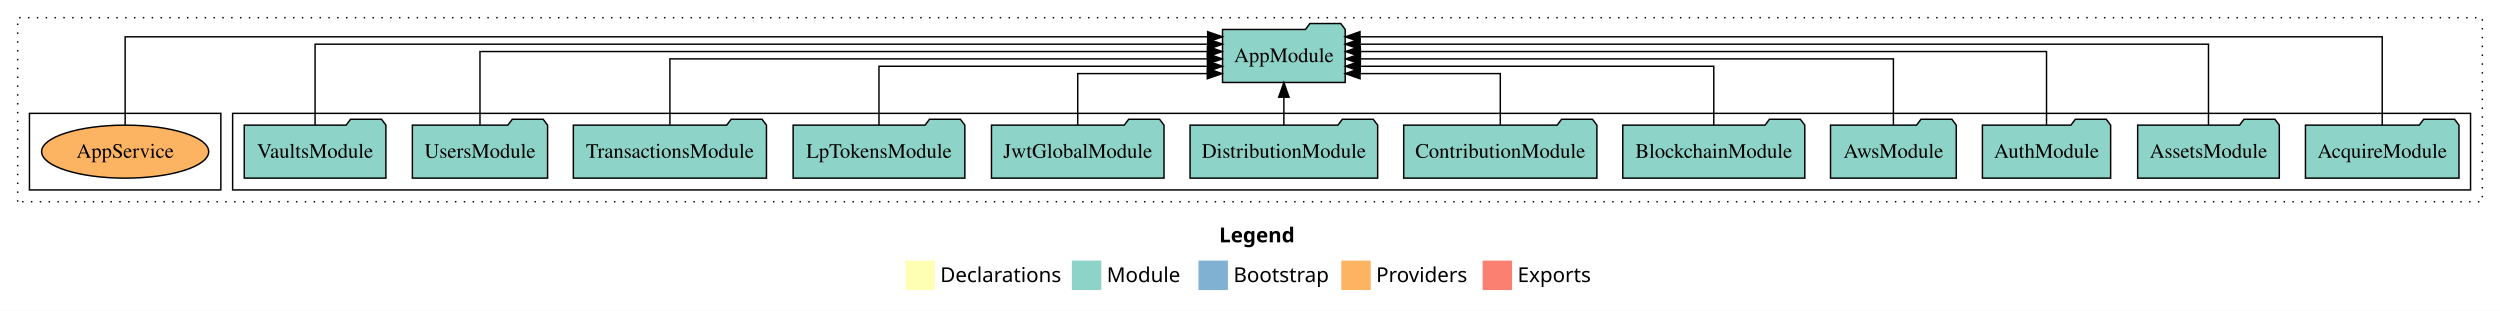
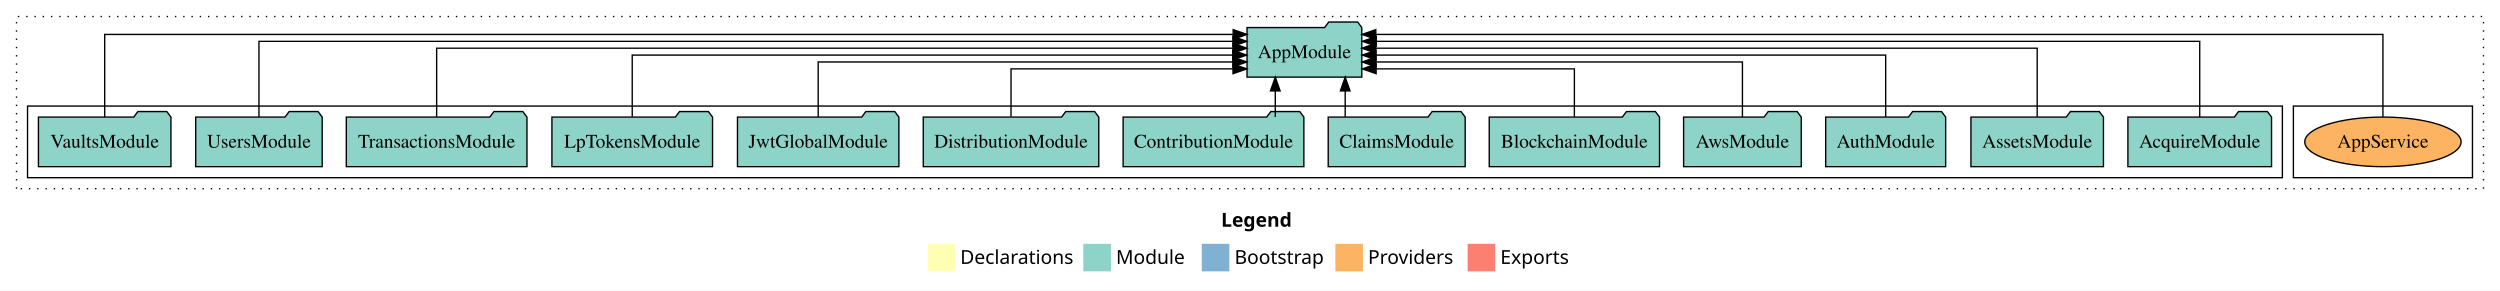
- <svg xmlns="http://www.w3.org/2000/svg" width="1698pt" height="211pt" viewBox="0.00 0.00 1698.00 211.00">
+ <svg xmlns="http://www.w3.org/2000/svg" width="1815pt" height="211pt" viewBox="0.00 0.00 1815.00 211.00">
  <g id="graph0" class="graph" transform="scale(1 1) rotate(0) translate(4 207)">
-     <polygon fill="white" stroke="transparent" points="-4,4 -4,-207 1694,-207 1694,4 -4,4" />
-     <text text-anchor="start" x="824.01" y="-42.4" font-family="Times-12" font-weight="bold" font-size="14.00">Legend</text>
-     <polygon fill="#ffffb3" stroke="transparent" points="611,-10 611,-30 631,-30 631,-10 611,-10" />
-     <text text-anchor="start" x="634.63" y="-15.4" font-family="Times-12" font-size="14.00">  Declarations</text>
-     <polygon fill="#8dd3c7" stroke="transparent" points="724,-10 724,-30 744,-30 744,-10 724,-10" />
-     <text text-anchor="start" x="747.73" y="-15.4" font-family="Times-12" font-size="14.00">  Module</text>
-     <polygon fill="#80b1d3" stroke="transparent" points="810,-10 810,-30 830,-30 830,-10 810,-10" />
-     <text text-anchor="start" x="833.78" y="-15.4" font-family="Times-12" font-size="14.00">  Bootstrap</text>
-     <polygon fill="#fdb462" stroke="transparent" points="907,-10 907,-30 927,-30 927,-10 907,-10" />
-     <text text-anchor="start" x="930.67" y="-15.4" font-family="Times-12" font-size="14.00">  Providers</text>
-     <polygon fill="#fb8072" stroke="transparent" points="1003,-10 1003,-30 1023,-30 1023,-10 1003,-10" />
-     <text text-anchor="start" x="1026.73" y="-15.4" font-family="Times-12" font-size="14.00">  Exports</text>
+     <polygon fill="white" stroke="transparent" points="-4,4 -4,-207 1811,-207 1811,4 -4,4" />
+     <text text-anchor="start" x="882.51" y="-42.4" font-family="Times-12" font-weight="bold" font-size="14.00">Legend</text>
+     <polygon fill="#ffffb3" stroke="transparent" points="669.5,-10 669.5,-30 689.5,-30 689.5,-10 669.5,-10" />
+     <text text-anchor="start" x="693.13" y="-15.4" font-family="Times-12" font-size="14.00">  Declarations</text>
+     <polygon fill="#8dd3c7" stroke="transparent" points="782.5,-10 782.5,-30 802.5,-30 802.5,-10 782.5,-10" />
+     <text text-anchor="start" x="806.23" y="-15.4" font-family="Times-12" font-size="14.00">  Module</text>
+     <polygon fill="#80b1d3" stroke="transparent" points="868.5,-10 868.5,-30 888.5,-30 888.5,-10 868.5,-10" />
+     <text text-anchor="start" x="892.28" y="-15.4" font-family="Times-12" font-size="14.00">  Bootstrap</text>
+     <polygon fill="#fdb462" stroke="transparent" points="965.5,-10 965.5,-30 985.5,-30 985.5,-10 965.5,-10" />
+     <text text-anchor="start" x="989.17" y="-15.4" font-family="Times-12" font-size="14.00">  Providers</text>
+     <polygon fill="#fb8072" stroke="transparent" points="1061.5,-10 1061.5,-30 1081.5,-30 1081.5,-10 1061.5,-10" />
+     <text text-anchor="start" x="1085.23" y="-15.4" font-family="Times-12" font-size="14.00">  Exports</text>
    <g id="clust1" class="cluster">
-       <polygon fill="none" stroke="black" stroke-dasharray="1,5" points="8,-70 8,-195 1682,-195 1682,-70 8,-70" />
+       <polygon fill="none" stroke="black" stroke-dasharray="1,5" points="8,-70 8,-195 1799,-195 1799,-70 8,-70" />
+     </g>
+     <g id="clust6" class="cluster">
+       <polygon fill="none" stroke="black" points="1661,-78 1661,-130 1791,-130 1791,-78 1661,-78" />
    </g>
    <g id="clust3" class="cluster">
-       <polygon fill="none" stroke="black" points="154,-78 154,-130 1674,-130 1674,-78 154,-78" />
-     </g>
-     <g id="clust6" class="cluster">
-       <polygon fill="none" stroke="black" points="16,-78 16,-130 146,-130 146,-78 16,-78" />
+       <polygon fill="none" stroke="black" points="16,-78 16,-130 1653,-130 1653,-78 16,-78" />
    </g>
    <g id="node1" class="node">
-       <polygon fill="#8dd3c7" stroke="black" points="1666.14,-122 1663.14,-126 1642.14,-126 1639.14,-122 1561.86,-122 1561.86,-86 1666.14,-86 1666.14,-122" />
-       <text text-anchor="middle" x="1614" y="-99.8" font-family="Times,serif" font-size="14.00">AcquireModule</text>
+       <polygon fill="#8dd3c7" stroke="black" points="1645.14,-122 1642.14,-126 1621.14,-126 1618.14,-122 1540.86,-122 1540.86,-86 1645.14,-86 1645.14,-122" />
+       <text text-anchor="middle" x="1593" y="-99.8" font-family="Times,serif" font-size="14.00">AcquireModule</text>
+     </g>
+     <g id="node14" class="node">
+       <polygon fill="#8dd3c7" stroke="black" points="984.66,-187 981.66,-191 960.66,-191 957.66,-187 901.34,-187 901.34,-151 984.66,-151 984.66,-187" />
+       <text text-anchor="middle" x="943" y="-164.8" font-family="Times,serif" font-size="14.00">AppModule</text>
+     </g>
+     <g id="edge1" class="edge">
+       <path fill="none" stroke="black" d="M1593,-122.04C1593,-143.66 1593,-177 1593,-177 1593,-177 995.15,-177 995.15,-177" />
+       <polygon fill="black" stroke="black" points="995.15,-173.5 985.15,-177 995.15,-180.5 995.15,-173.5" />
+     </g>
+     <g id="node2" class="node">
+       <polygon fill="#8dd3c7" stroke="black" points="1523.1,-122 1520.1,-126 1499.1,-126 1496.1,-122 1426.9,-122 1426.9,-86 1523.1,-86 1523.1,-122" />
+       <text text-anchor="middle" x="1475" y="-99.8" font-family="Times,serif" font-size="14.00">AssetsModule</text>
+     </g>
+     <g id="edge2" class="edge">
+       <path fill="none" stroke="black" d="M1475,-122.22C1475,-142.37 1475,-172 1475,-172 1475,-172 994.75,-172 994.75,-172" />
+       <polygon fill="black" stroke="black" points="994.75,-168.5 984.75,-172 994.75,-175.5 994.75,-168.5" />
+     </g>
+     <g id="node3" class="node">
+       <polygon fill="#8dd3c7" stroke="black" points="1408.55,-122 1405.55,-126 1384.55,-126 1381.55,-122 1321.45,-122 1321.45,-86 1408.55,-86 1408.55,-122" />
+       <text text-anchor="middle" x="1365" y="-99.8" font-family="Times,serif" font-size="14.00">AuthModule</text>
+     </g>
+     <g id="edge3" class="edge">
+       <path fill="none" stroke="black" d="M1365,-122.22C1365,-140.83 1365,-167 1365,-167 1365,-167 995.01,-167 995.01,-167" />
+       <polygon fill="black" stroke="black" points="995.01,-163.5 985.01,-167 995.01,-170.5 995.01,-163.5" />
+     </g>
+     <g id="node4" class="node">
+       <polygon fill="#8dd3c7" stroke="black" points="1303.71,-122 1300.71,-126 1279.71,-126 1276.71,-122 1218.29,-122 1218.29,-86 1303.71,-86 1303.71,-122" />
+       <text text-anchor="middle" x="1261" y="-99.8" font-family="Times,serif" font-size="14.00">AwsModule</text>
+     </g>
+     <g id="edge4" class="edge">
+       <path fill="none" stroke="black" d="M1261,-122.03C1261,-139.06 1261,-162 1261,-162 1261,-162 994.9,-162 994.9,-162" />
+       <polygon fill="black" stroke="black" points="994.9,-158.5 984.9,-162 994.9,-165.5 994.9,-158.5" />
+     </g>
+     <g id="node5" class="node">
+       <polygon fill="#8dd3c7" stroke="black" points="1200.81,-122 1197.81,-126 1176.81,-126 1173.81,-122 1077.19,-122 1077.19,-86 1200.81,-86 1200.81,-122" />
+       <text text-anchor="middle" x="1139" y="-99.8" font-family="Times,serif" font-size="14.00">BlockchainModule</text>
+     </g>
+     <g id="edge5" class="edge">
+       <path fill="none" stroke="black" d="M1139,-122.24C1139,-137.57 1139,-157 1139,-157 1139,-157 995.05,-157 995.05,-157" />
+       <polygon fill="black" stroke="black" points="995.05,-153.5 985.05,-157 995.05,-160.5 995.05,-153.5" />
+     </g>
+     <g id="node6" class="node">
+       <polygon fill="#8dd3c7" stroke="black" points="1059.72,-122 1056.72,-126 1035.72,-126 1032.72,-122 960.28,-122 960.28,-86 1059.72,-86 1059.72,-122" />
+       <text text-anchor="middle" x="1010" y="-99.8" font-family="Times,serif" font-size="14.00">ClaimsModule</text>
+     </g>
+     <g id="edge6" class="edge">
+       <path fill="none" stroke="black" d="M972.61,-122.11C972.61,-122.11 972.61,-140.99 972.61,-140.99" />
+       <polygon fill="black" stroke="black" points="969.11,-140.99 972.61,-150.99 976.11,-140.99 969.11,-140.99" />
+     </g>
+     <g id="node7" class="node">
+       <polygon fill="#8dd3c7" stroke="black" points="942.61,-122 939.61,-126 918.61,-126 915.61,-122 811.39,-122 811.39,-86 942.61,-86 942.61,-122" />
+       <text text-anchor="middle" x="877" y="-99.8" font-family="Times,serif" font-size="14.00">ContributionModule</text>
+     </g>
+     <g id="edge7" class="edge">
+       <path fill="none" stroke="black" d="M921.86,-122.11C921.86,-122.11 921.86,-140.99 921.86,-140.99" />
+       <polygon fill="black" stroke="black" points="918.36,-140.99 921.86,-150.99 925.36,-140.99 918.36,-140.99" />
+     </g>
+     <g id="node8" class="node">
+       <polygon fill="#8dd3c7" stroke="black" points="793.71,-122 790.71,-126 769.71,-126 766.71,-122 666.29,-122 666.29,-86 793.71,-86 793.71,-122" />
+       <text text-anchor="middle" x="730" y="-99.8" font-family="Times,serif" font-size="14.00">DistributionModule</text>
+     </g>
+     <g id="edge8" class="edge">
+       <path fill="none" stroke="black" d="M730,-122.24C730,-137.57 730,-157 730,-157 730,-157 891.17,-157 891.17,-157" />
+       <polygon fill="black" stroke="black" points="891.17,-160.5 901.17,-157 891.17,-153.5 891.17,-160.5" />
+     </g>
+     <g id="node9" class="node">
+       <polygon fill="#8dd3c7" stroke="black" points="648.59,-122 645.59,-126 624.59,-126 621.59,-122 531.41,-122 531.41,-86 648.59,-86 648.59,-122" />
+       <text text-anchor="middle" x="590" y="-99.8" font-family="Times,serif" font-size="14.00">JwtGlobalModule</text>
+     </g>
+     <g id="edge9" class="edge">
+       <path fill="none" stroke="black" d="M590,-122.03C590,-139.06 590,-162 590,-162 590,-162 891.12,-162 891.12,-162" />
+       <polygon fill="black" stroke="black" points="891.12,-165.5 901.12,-162 891.12,-158.5 891.12,-165.5" />
+     </g>
+     <g id="node10" class="node">
+       <polygon fill="#8dd3c7" stroke="black" points="513.31,-122 510.31,-126 489.31,-126 486.31,-122 396.69,-122 396.69,-86 513.31,-86 513.31,-122" />
+       <text text-anchor="middle" x="455" y="-99.8" font-family="Times,serif" font-size="14.00">LpTokensModule</text>
+     </g>
+     <g id="edge10" class="edge">
+       <path fill="none" stroke="black" d="M455,-122.22C455,-140.83 455,-167 455,-167 455,-167 890.97,-167 890.97,-167" />
+       <polygon fill="black" stroke="black" points="890.97,-170.5 900.97,-167 890.97,-163.5 890.97,-170.5" />
+     </g>
+     <g id="node11" class="node">
+       <polygon fill="#8dd3c7" stroke="black" points="378.58,-122 375.58,-126 354.58,-126 351.58,-122 247.42,-122 247.42,-86 378.58,-86 378.58,-122" />
+       <text text-anchor="middle" x="313" y="-99.8" font-family="Times,serif" font-size="14.00">TransactionsModule</text>
+     </g>
+     <g id="edge11" class="edge">
+       <path fill="none" stroke="black" d="M313,-122.22C313,-142.37 313,-172 313,-172 313,-172 891.18,-172 891.18,-172" />
+       <polygon fill="black" stroke="black" points="891.18,-175.5 901.18,-172 891.18,-168.5 891.18,-175.5" />
+     </g>
+     <g id="node12" class="node">
+       <polygon fill="#8dd3c7" stroke="black" points="229.92,-122 226.92,-126 205.92,-126 202.92,-122 138.08,-122 138.08,-86 229.92,-86 229.92,-122" />
+       <text text-anchor="middle" x="184" y="-99.8" font-family="Times,serif" font-size="14.00">UsersModule</text>
+     </g>
+     <g id="edge12" class="edge">
+       <path fill="none" stroke="black" d="M184,-122.04C184,-143.66 184,-177 184,-177 184,-177 891.11,-177 891.11,-177" />
+       <polygon fill="black" stroke="black" points="891.11,-180.5 901.11,-177 891.11,-173.5 891.11,-180.5" />
    </g>
    <g id="node13" class="node">
-       <polygon fill="#8dd3c7" stroke="black" points="909.66,-187 906.66,-191 885.66,-191 882.66,-187 826.34,-187 826.34,-151 909.66,-151 909.66,-187" />
-       <text text-anchor="middle" x="868" y="-164.8" font-family="Times,serif" font-size="14.00">AppModule</text>
-     </g>
-     <g id="edge1" class="edge">
-       <path fill="none" stroke="black" d="M1614,-122.09C1614,-145.13 1614,-182 1614,-182 1614,-182 919.71,-182 919.71,-182" />
-       <polygon fill="black" stroke="black" points="919.71,-178.5 909.71,-182 919.71,-185.5 919.71,-178.5" />
-     </g>
-     <g id="node2" class="node">
-       <polygon fill="#8dd3c7" stroke="black" points="1544.1,-122 1541.1,-126 1520.1,-126 1517.1,-122 1447.9,-122 1447.9,-86 1544.1,-86 1544.1,-122" />
-       <text text-anchor="middle" x="1496" y="-99.8" font-family="Times,serif" font-size="14.00">AssetsModule</text>
-     </g>
-     <g id="edge2" class="edge">
-       <path fill="none" stroke="black" d="M1496,-122.04C1496,-143.66 1496,-177 1496,-177 1496,-177 919.69,-177 919.69,-177" />
-       <polygon fill="black" stroke="black" points="919.69,-173.5 909.69,-177 919.69,-180.5 919.69,-173.5" />
-     </g>
-     <g id="node3" class="node">
-       <polygon fill="#8dd3c7" stroke="black" points="1429.55,-122 1426.55,-126 1405.55,-126 1402.55,-122 1342.45,-122 1342.45,-86 1429.55,-86 1429.55,-122" />
-       <text text-anchor="middle" x="1386" y="-99.8" font-family="Times,serif" font-size="14.00">AuthModule</text>
-     </g>
-     <g id="edge3" class="edge">
-       <path fill="none" stroke="black" d="M1386,-122.22C1386,-142.37 1386,-172 1386,-172 1386,-172 919.95,-172 919.95,-172" />
-       <polygon fill="black" stroke="black" points="919.95,-168.5 909.95,-172 919.95,-175.5 919.95,-168.5" />
-     </g>
-     <g id="node4" class="node">
-       <polygon fill="#8dd3c7" stroke="black" points="1324.71,-122 1321.71,-126 1300.71,-126 1297.71,-122 1239.29,-122 1239.29,-86 1324.71,-86 1324.71,-122" />
-       <text text-anchor="middle" x="1282" y="-99.8" font-family="Times,serif" font-size="14.00">AwsModule</text>
-     </g>
-     <g id="edge4" class="edge">
-       <path fill="none" stroke="black" d="M1282,-122.22C1282,-140.83 1282,-167 1282,-167 1282,-167 919.97,-167 919.97,-167" />
-       <polygon fill="black" stroke="black" points="919.97,-163.5 909.97,-167 919.97,-170.5 919.97,-163.5" />
-     </g>
-     <g id="node5" class="node">
-       <polygon fill="#8dd3c7" stroke="black" points="1221.81,-122 1218.81,-126 1197.81,-126 1194.81,-122 1098.19,-122 1098.19,-86 1221.81,-86 1221.81,-122" />
-       <text text-anchor="middle" x="1160" y="-99.8" font-family="Times,serif" font-size="14.00">BlockchainModule</text>
-     </g>
-     <g id="edge5" class="edge">
-       <path fill="none" stroke="black" d="M1160,-122.03C1160,-139.06 1160,-162 1160,-162 1160,-162 919.84,-162 919.84,-162" />
-       <polygon fill="black" stroke="black" points="919.84,-158.5 909.84,-162 919.84,-165.5 919.84,-158.5" />
-     </g>
-     <g id="node6" class="node">
-       <polygon fill="#8dd3c7" stroke="black" points="1080.61,-122 1077.61,-126 1056.61,-126 1053.61,-122 949.39,-122 949.39,-86 1080.61,-86 1080.61,-122" />
-       <text text-anchor="middle" x="1015" y="-99.8" font-family="Times,serif" font-size="14.00">ContributionModule</text>
-     </g>
-     <g id="edge6" class="edge">
-       <path fill="none" stroke="black" d="M1015,-122.24C1015,-137.57 1015,-157 1015,-157 1015,-157 919.73,-157 919.73,-157" />
-       <polygon fill="black" stroke="black" points="919.73,-153.5 909.73,-157 919.73,-160.5 919.73,-153.5" />
-     </g>
-     <g id="node7" class="node">
-       <polygon fill="#8dd3c7" stroke="black" points="931.71,-122 928.71,-126 907.71,-126 904.71,-122 804.29,-122 804.29,-86 931.71,-86 931.71,-122" />
-       <text text-anchor="middle" x="868" y="-99.8" font-family="Times,serif" font-size="14.00">DistributionModule</text>
-     </g>
-     <g id="edge7" class="edge">
-       <path fill="none" stroke="black" d="M868,-122.11C868,-122.11 868,-140.99 868,-140.99" />
-       <polygon fill="black" stroke="black" points="864.5,-140.99 868,-150.99 871.5,-140.99 864.5,-140.99" />
-     </g>
-     <g id="node8" class="node">
-       <polygon fill="#8dd3c7" stroke="black" points="786.59,-122 783.59,-126 762.59,-126 759.59,-122 669.41,-122 669.41,-86 786.59,-86 786.59,-122" />
-       <text text-anchor="middle" x="728" y="-99.8" font-family="Times,serif" font-size="14.00">JwtGlobalModule</text>
-     </g>
-     <g id="edge8" class="edge">
-       <path fill="none" stroke="black" d="M728,-122.24C728,-137.57 728,-157 728,-157 728,-157 816,-157 816,-157" />
-       <polygon fill="black" stroke="black" points="816,-160.5 826,-157 816,-153.5 816,-160.5" />
-     </g>
-     <g id="node9" class="node">
-       <polygon fill="#8dd3c7" stroke="black" points="651.31,-122 648.31,-126 627.31,-126 624.31,-122 534.69,-122 534.69,-86 651.31,-86 651.31,-122" />
-       <text text-anchor="middle" x="593" y="-99.8" font-family="Times,serif" font-size="14.00">LpTokensModule</text>
-     </g>
-     <g id="edge9" class="edge">
-       <path fill="none" stroke="black" d="M593,-122.03C593,-139.06 593,-162 593,-162 593,-162 816.23,-162 816.23,-162" />
-       <polygon fill="black" stroke="black" points="816.23,-165.5 826.23,-162 816.23,-158.5 816.23,-165.5" />
-     </g>
-     <g id="node10" class="node">
-       <polygon fill="#8dd3c7" stroke="black" points="516.58,-122 513.58,-126 492.58,-126 489.58,-122 385.42,-122 385.42,-86 516.58,-86 516.58,-122" />
-       <text text-anchor="middle" x="451" y="-99.8" font-family="Times,serif" font-size="14.00">TransactionsModule</text>
-     </g>
-     <g id="edge10" class="edge">
-       <path fill="none" stroke="black" d="M451,-122.22C451,-140.83 451,-167 451,-167 451,-167 816.11,-167 816.11,-167" />
-       <polygon fill="black" stroke="black" points="816.11,-170.5 826.11,-167 816.11,-163.5 816.11,-170.5" />
-     </g>
-     <g id="node11" class="node">
-       <polygon fill="#8dd3c7" stroke="black" points="367.92,-122 364.92,-126 343.92,-126 340.92,-122 276.08,-122 276.08,-86 367.92,-86 367.92,-122" />
-       <text text-anchor="middle" x="322" y="-99.8" font-family="Times,serif" font-size="14.00">UsersModule</text>
-     </g>
-     <g id="edge11" class="edge">
-       <path fill="none" stroke="black" d="M322,-122.22C322,-142.37 322,-172 322,-172 322,-172 816.06,-172 816.06,-172" />
-       <polygon fill="black" stroke="black" points="816.06,-175.5 826.06,-172 816.06,-168.5 816.06,-175.5" />
-     </g>
-     <g id="node12" class="node">
-       <polygon fill="#8dd3c7" stroke="black" points="258.1,-122 255.1,-126 234.1,-126 231.1,-122 161.9,-122 161.9,-86 258.1,-86 258.1,-122" />
-       <text text-anchor="middle" x="210" y="-99.8" font-family="Times,serif" font-size="14.00">VaultsModule</text>
-     </g>
-     <g id="edge12" class="edge">
-       <path fill="none" stroke="black" d="M210,-122.04C210,-143.66 210,-177 210,-177 210,-177 816.34,-177 816.34,-177" />
-       <polygon fill="black" stroke="black" points="816.34,-180.5 826.34,-177 816.34,-173.5 816.34,-180.5" />
-     </g>
-     <g id="node14" class="node">
-       <ellipse fill="#fdb462" stroke="black" cx="81" cy="-104" rx="56.74" ry="18" />
-       <text text-anchor="middle" x="81" y="-99.8" font-family="Times,serif" font-size="14.00">AppService</text>
+       <polygon fill="#8dd3c7" stroke="black" points="120.1,-122 117.1,-126 96.1,-126 93.1,-122 23.9,-122 23.9,-86 120.1,-86 120.1,-122" />
+       <text text-anchor="middle" x="72" y="-99.8" font-family="Times,serif" font-size="14.00">VaultsModule</text>
    </g>
    <g id="edge13" class="edge">
-       <path fill="none" stroke="black" d="M81,-122.09C81,-145.13 81,-182 81,-182 81,-182 816.24,-182 816.24,-182" />
-       <polygon fill="black" stroke="black" points="816.24,-185.5 826.24,-182 816.24,-178.5 816.24,-185.5" />
+       <path fill="none" stroke="black" d="M72,-122.09C72,-145.13 72,-182 72,-182 72,-182 891.28,-182 891.28,-182" />
+       <polygon fill="black" stroke="black" points="891.28,-185.5 901.28,-182 891.28,-178.5 891.28,-185.5" />
+     </g>
+     <g id="node15" class="node">
+       <ellipse fill="#fdb462" stroke="black" cx="1726" cy="-104" rx="56.74" ry="18" />
+       <text text-anchor="middle" x="1726" y="-99.8" font-family="Times,serif" font-size="14.00">AppService</text>
+     </g>
+     <g id="edge14" class="edge">
+       <path fill="none" stroke="black" d="M1726,-122.09C1726,-145.13 1726,-182 1726,-182 1726,-182 994.82,-182 994.82,-182" />
+       <polygon fill="black" stroke="black" points="994.82,-178.5 984.82,-182 994.82,-185.5 994.82,-178.5" />
    </g>
  </g>
</svg>
